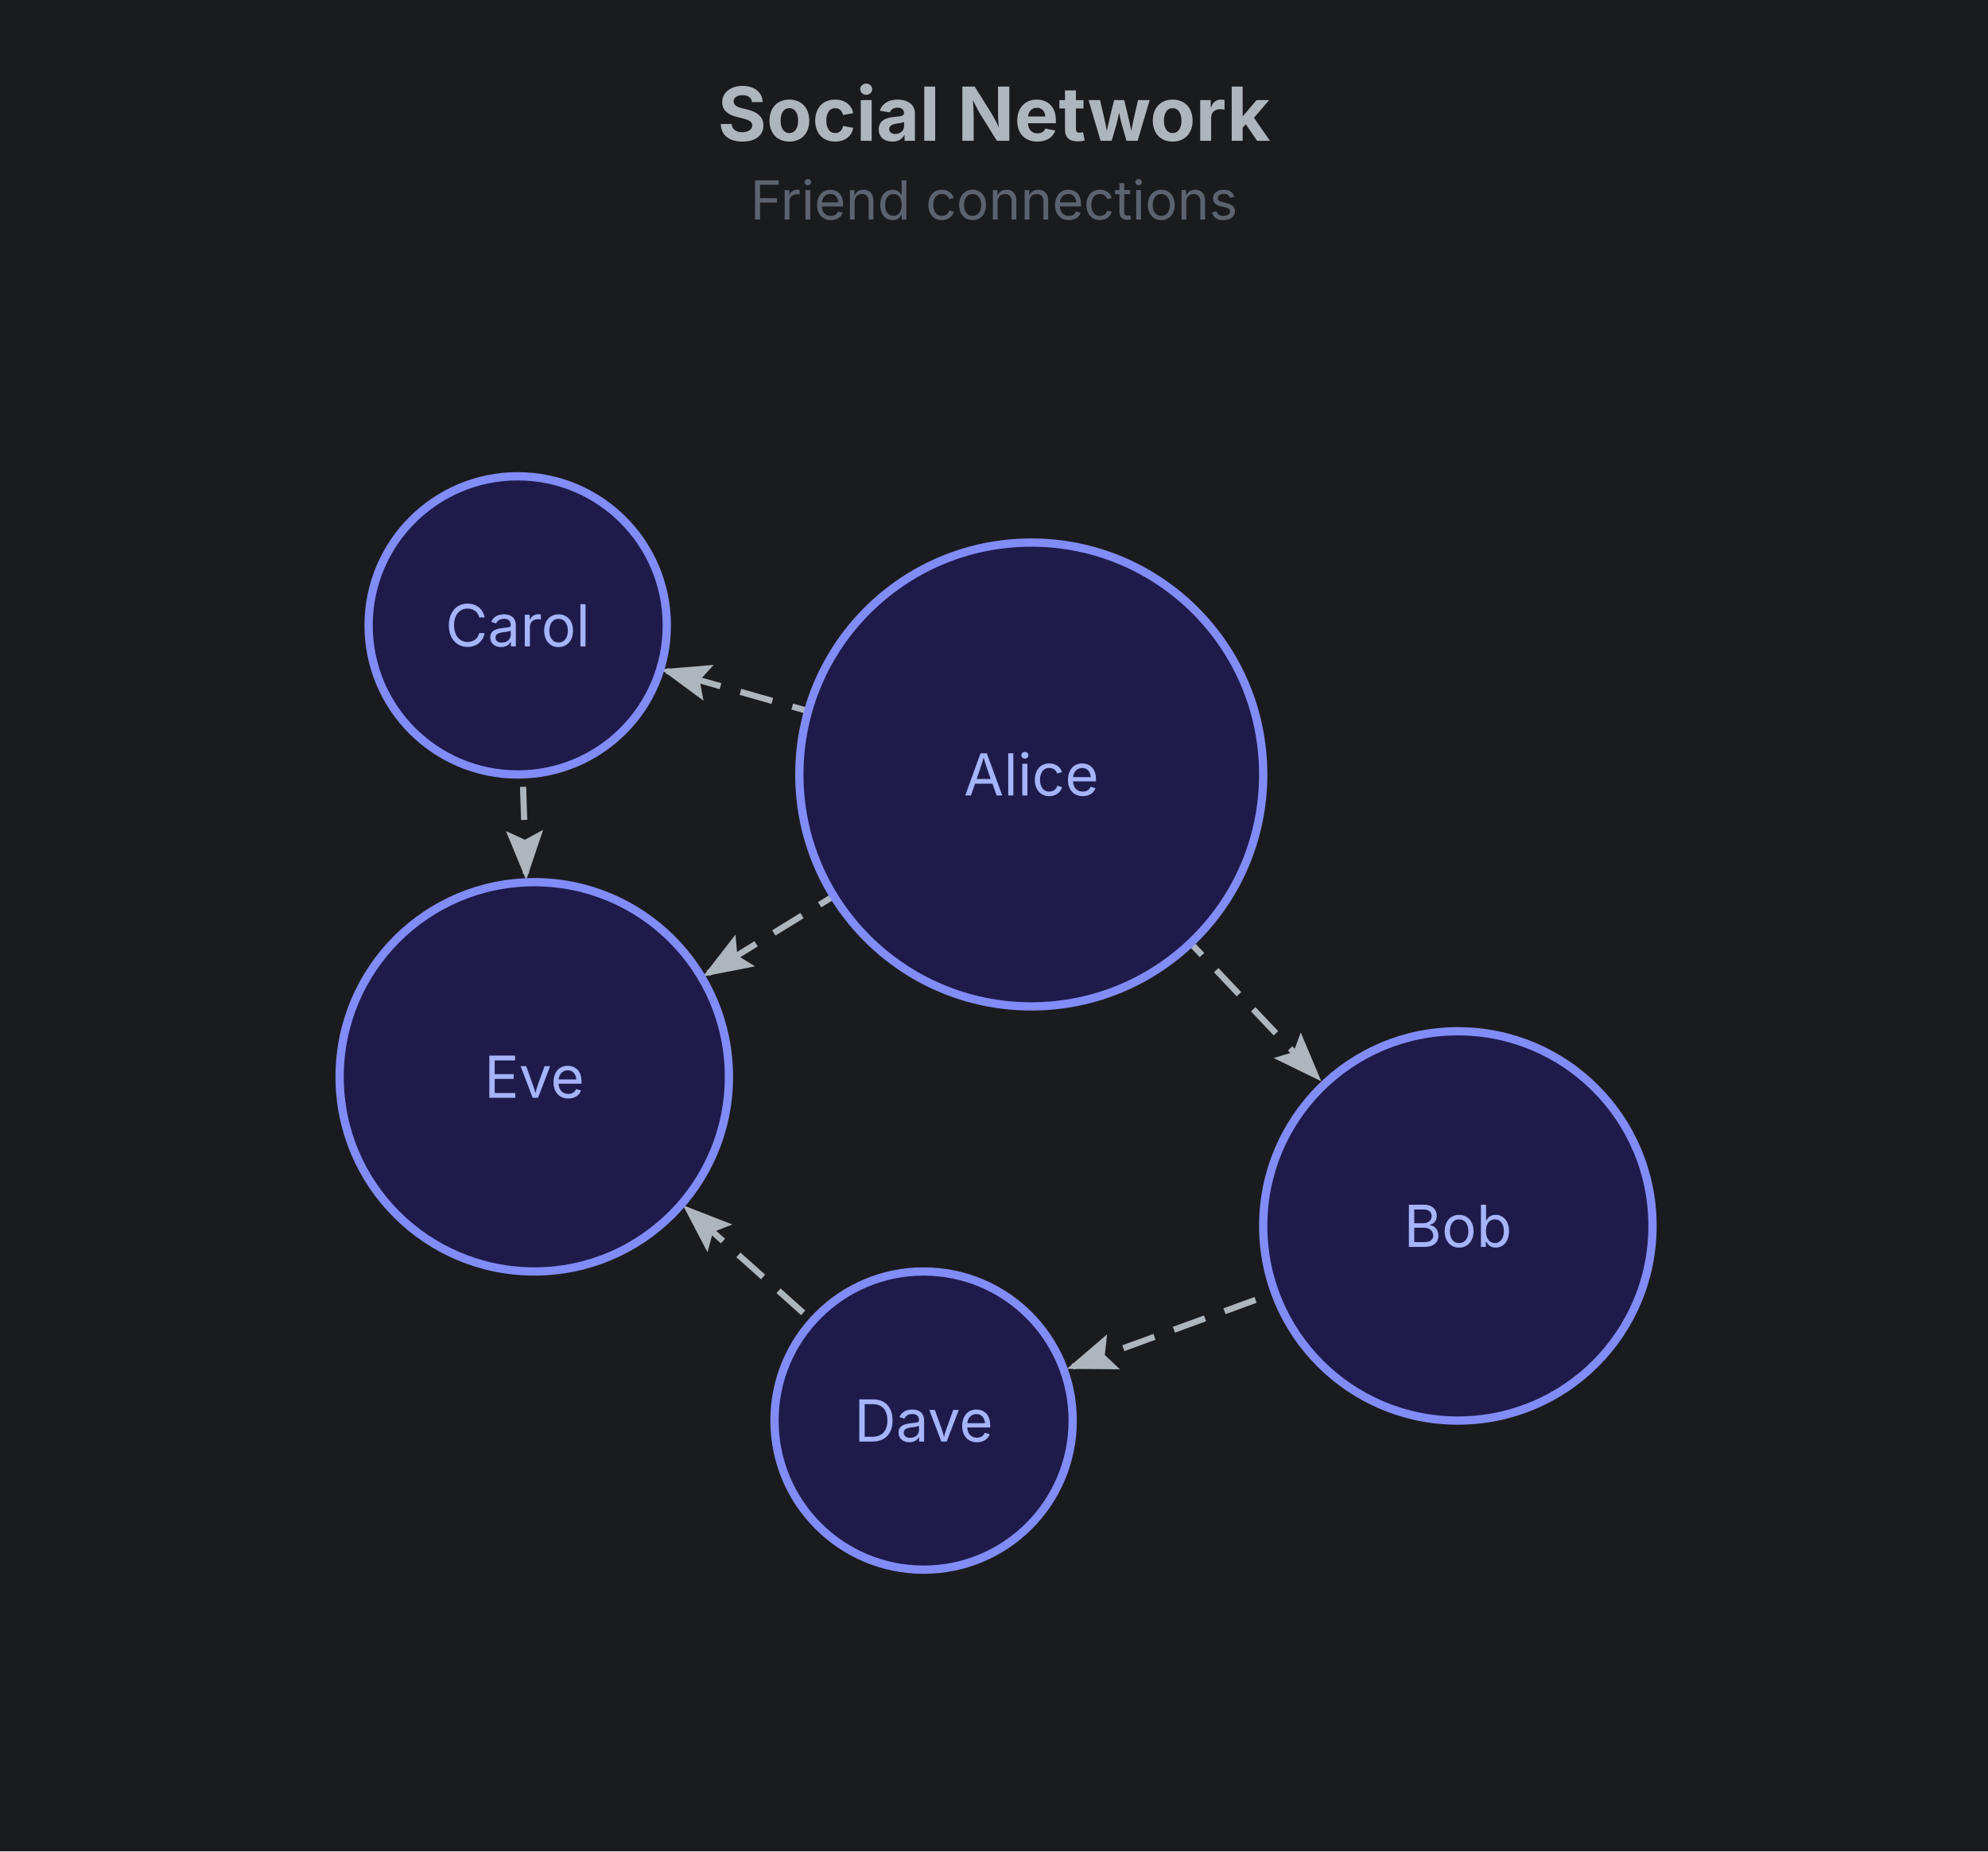
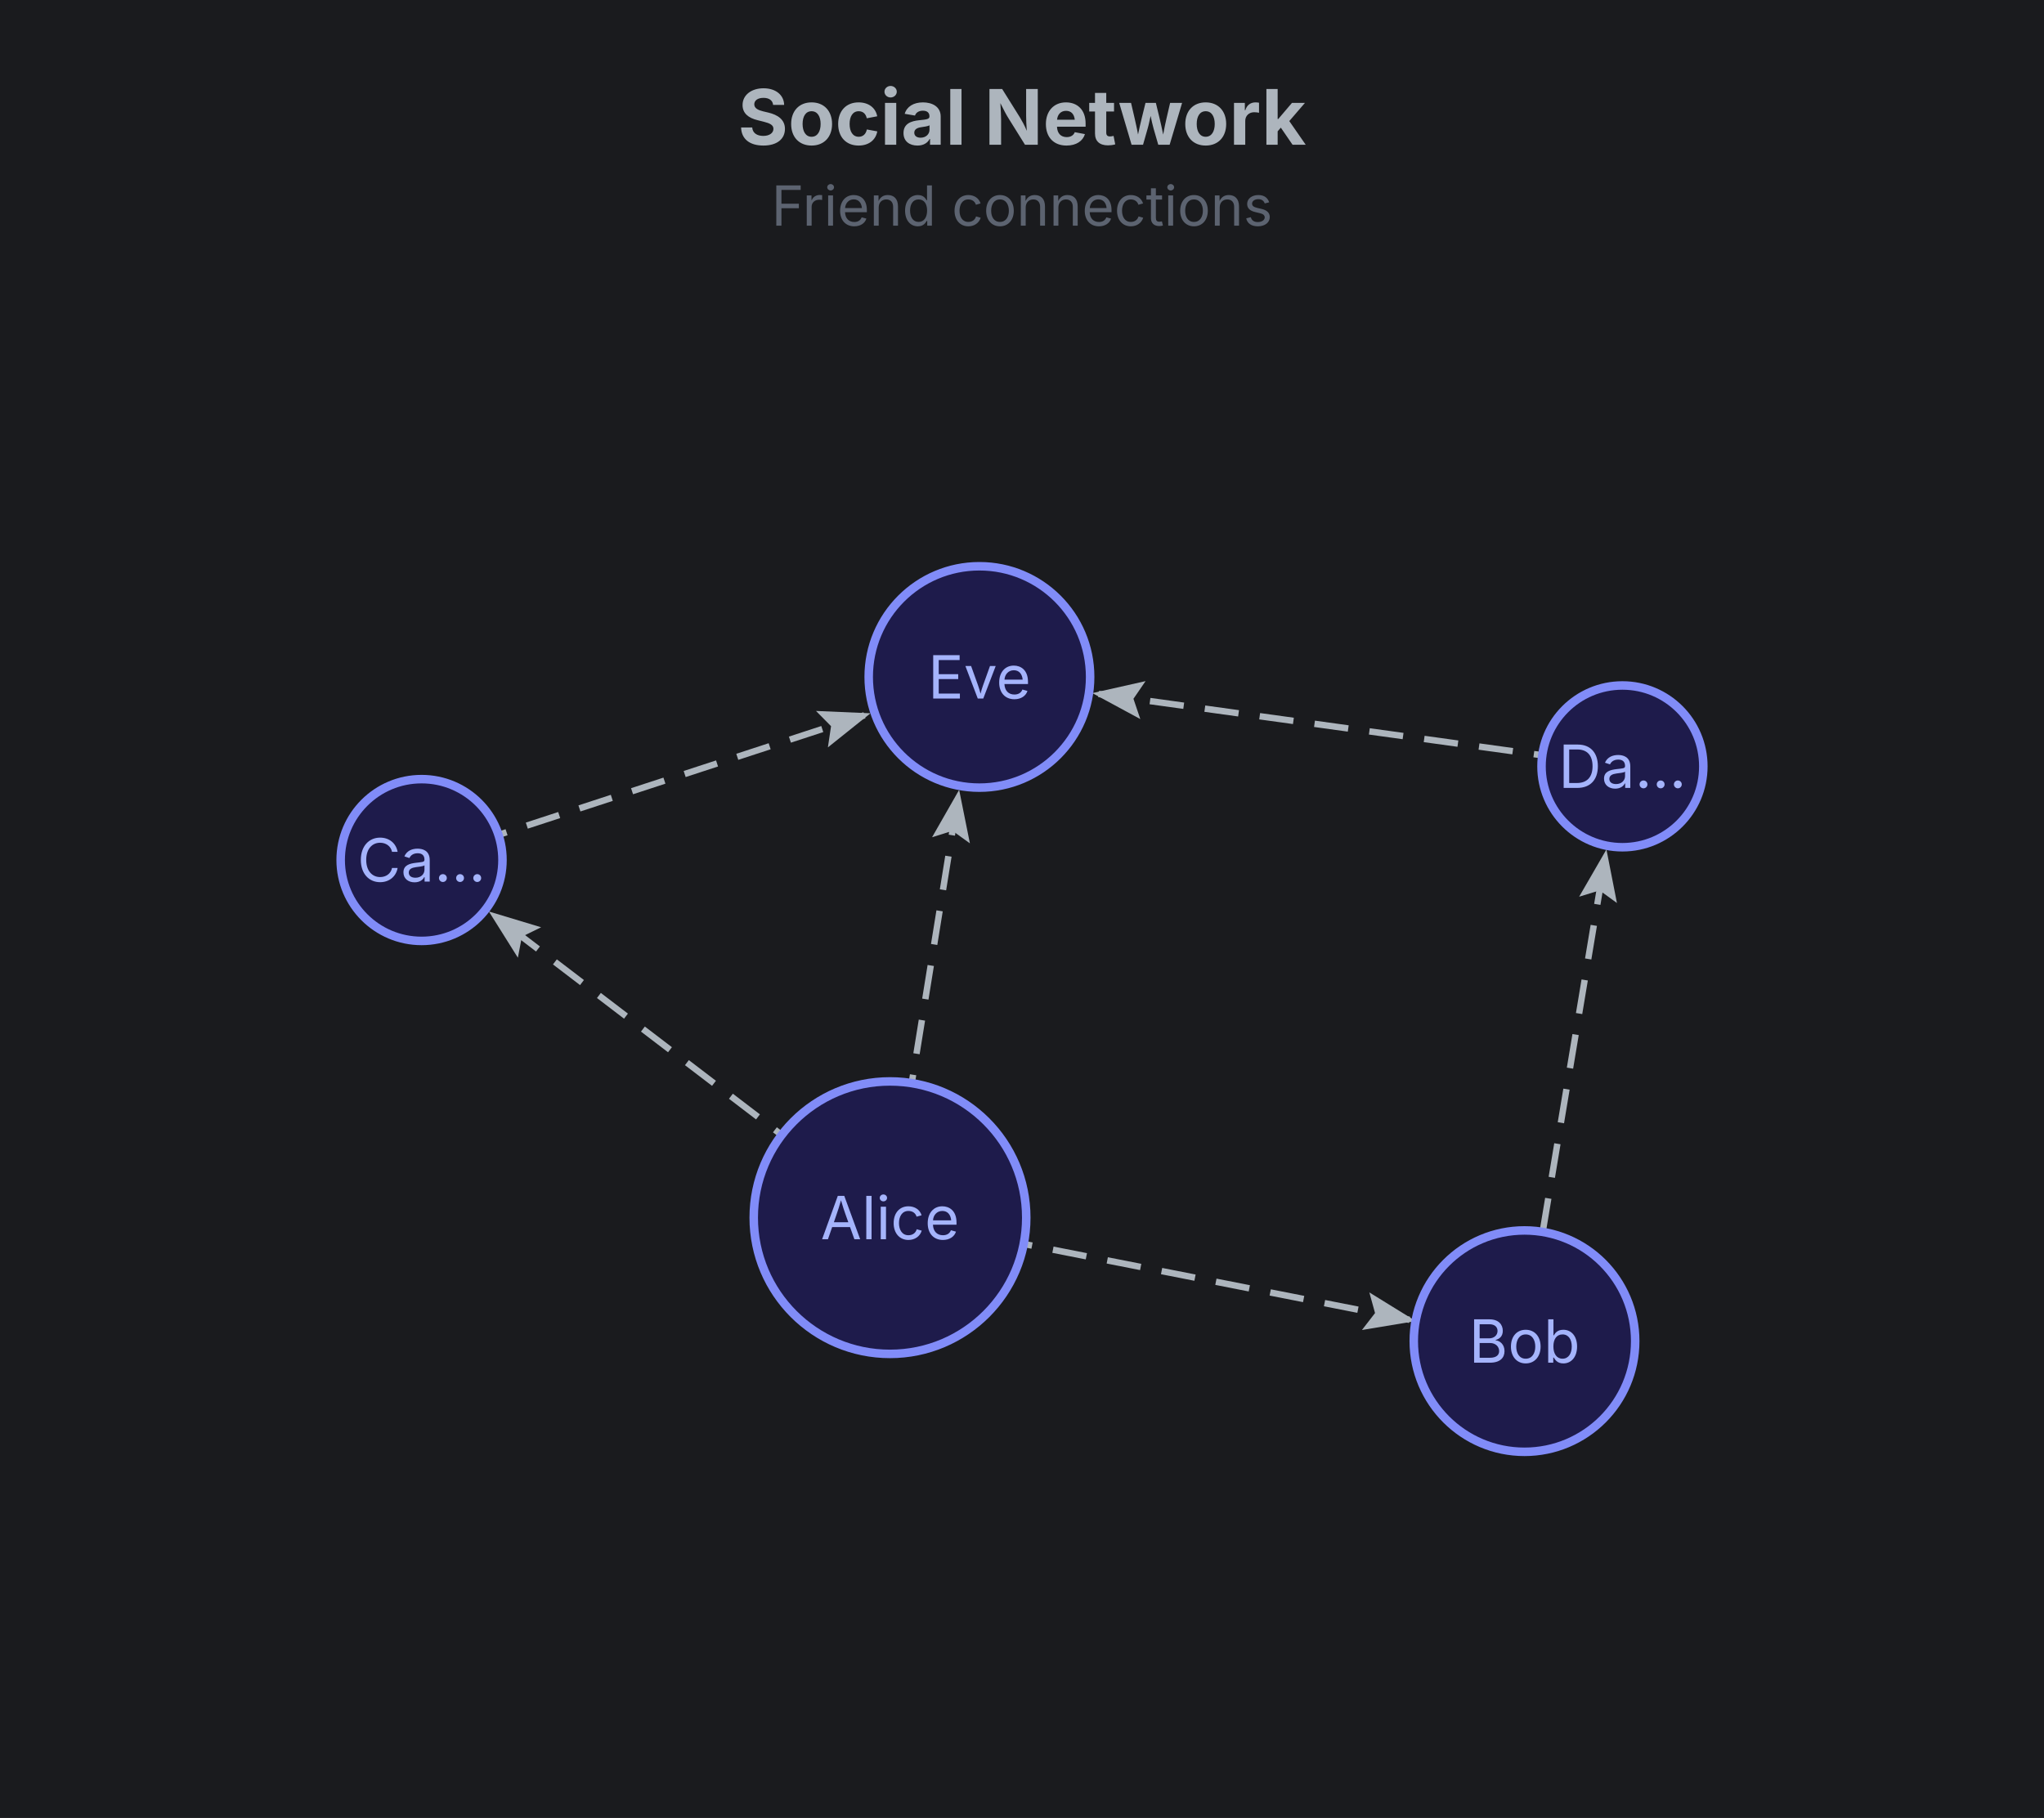
- <svg xmlns="http://www.w3.org/2000/svg" width="480" height="447" viewBox="0 0 480 447">
+ <svg xmlns="http://www.w3.org/2000/svg" width="480" height="427" viewBox="0 0 480 427">
  <rect width="100%" height="100%" fill="#1a1b1e" />
  <text x="240" y="34" text-anchor="middle" font-family="Inter, system-ui, -apple-system, sans-serif" font-size="18" font-weight="700" fill="#adb5bd">Social Network</text>
  <text x="240" y="53" text-anchor="middle" font-family="Inter, system-ui, -apple-system, sans-serif" font-size="13" fill="#5c6370">Friend connections</text>
  <g class="network-diagram" transform="translate(0,67)">
    <defs>
      <marker id="net-1-arr" markerWidth="8" markerHeight="6" refX="7" refY="3" orient="auto" markerUnits="strokeWidth">
        <polygon points="0 0, 8 3, 0 6, 1.5 3" fill="#adb5bd" />
      </marker>
      <style>.net-1-edge{stroke-dasharray:8 5;animation:net-1-dash 1.2s linear infinite;}@keyframes net-1-dash{to{stroke-dashoffset:-26;}}</style>
    </defs>
-     <line x1="249" y1="120" x2="318" y2="193" stroke="#adb5bd" stroke-width="1.5" marker-end="url(#net-1-arr)" class="net-1-edge" />
-     <line x1="249" y1="120" x2="161" y2="95" stroke="#adb5bd" stroke-width="1.5" marker-end="url(#net-1-arr)" class="net-1-edge" />
-     <line x1="352" y1="229" x2="259" y2="263" stroke="#adb5bd" stroke-width="1.5" marker-end="url(#net-1-arr)" class="net-1-edge" />
-     <line x1="125" y1="84" x2="127" y2="144" stroke="#adb5bd" stroke-width="1.5" marker-end="url(#net-1-arr)" class="net-1-edge" />
-     <line x1="223" y1="276" x2="166" y2="225" stroke="#adb5bd" stroke-width="1.5" marker-end="url(#net-1-arr)" class="net-1-edge" />
-     <line x1="249" y1="120" x2="171" y2="168" stroke="#adb5bd" stroke-width="1.5" marker-end="url(#net-1-arr)" class="net-1-edge" />
-     <circle cx="249" cy="120" r="56" fill="#1e1b4b" stroke="#818cf8" stroke-width="2" />
-     <text x="249" y="120" text-anchor="middle" dominant-baseline="middle" font-family="Inter, system-ui, -apple-system, sans-serif" font-size="14" fill="#a5b4fc">Alice</text>
-     <circle cx="352" cy="229" r="47" fill="#1e1b4b" stroke="#818cf8" stroke-width="2" />
-     <text x="352" y="229" text-anchor="middle" dominant-baseline="middle" font-family="Inter, system-ui, -apple-system, sans-serif" font-size="14" fill="#a5b4fc">Bob</text>
-     <circle cx="125" cy="84" r="36" fill="#1e1b4b" stroke="#818cf8" stroke-width="2" />
-     <text x="125" y="84" text-anchor="middle" dominant-baseline="middle" font-family="Inter, system-ui, -apple-system, sans-serif" font-size="14" fill="#a5b4fc">Carol</text>
-     <circle cx="223" cy="276" r="36" fill="#1e1b4b" stroke="#818cf8" stroke-width="2" />
-     <text x="223" y="276" text-anchor="middle" dominant-baseline="middle" font-family="Inter, system-ui, -apple-system, sans-serif" font-size="14" fill="#a5b4fc">Dave</text>
-     <circle cx="129" cy="193" r="47" fill="#1e1b4b" stroke="#818cf8" stroke-width="2" />
-     <text x="129" y="193" text-anchor="middle" dominant-baseline="middle" font-family="Inter, system-ui, -apple-system, sans-serif" font-size="14" fill="#a5b4fc">Eve</text>
+     <line x1="209" y1="219" x2="331" y2="243" stroke="#adb5bd" stroke-width="1.5" marker-end="url(#net-1-arr)" class="net-1-edge" />
+     <line x1="209" y1="219" x2="116" y2="148" stroke="#adb5bd" stroke-width="1.5" marker-end="url(#net-1-arr)" class="net-1-edge" />
+     <line x1="358" y1="248" x2="377" y2="134" stroke="#adb5bd" stroke-width="1.5" marker-end="url(#net-1-arr)" class="net-1-edge" />
+     <line x1="99" y1="135" x2="203" y2="101" stroke="#adb5bd" stroke-width="1.5" marker-end="url(#net-1-arr)" class="net-1-edge" />
+     <line x1="381" y1="113" x2="258" y2="96" stroke="#adb5bd" stroke-width="1.5" marker-end="url(#net-1-arr)" class="net-1-edge" />
+     <line x1="209" y1="219" x2="225" y2="120" stroke="#adb5bd" stroke-width="1.5" marker-end="url(#net-1-arr)" class="net-1-edge" />
+     <circle cx="209" cy="219" r="32" fill="#1e1b4b" stroke="#818cf8" stroke-width="2" />
+     <text x="209" y="219" text-anchor="middle" dominant-baseline="middle" font-family="Inter, system-ui, -apple-system, sans-serif" font-size="14" fill="#a5b4fc">Alice</text>
+     <circle cx="358" cy="248" r="26" fill="#1e1b4b" stroke="#818cf8" stroke-width="2" />
+     <text x="358" y="248" text-anchor="middle" dominant-baseline="middle" font-family="Inter, system-ui, -apple-system, sans-serif" font-size="14" fill="#a5b4fc">Bob</text>
+     <circle cx="99" cy="135" r="19" fill="#1e1b4b" stroke="#818cf8" stroke-width="2" />
+     <text x="99" y="135" text-anchor="middle" dominant-baseline="middle" font-family="Inter, system-ui, -apple-system, sans-serif" font-size="14" fill="#a5b4fc">Ca…</text>
+     <circle cx="381" cy="113" r="19" fill="#1e1b4b" stroke="#818cf8" stroke-width="2" />
+     <text x="381" y="113" text-anchor="middle" dominant-baseline="middle" font-family="Inter, system-ui, -apple-system, sans-serif" font-size="14" fill="#a5b4fc">Da…</text>
+     <circle cx="230" cy="92" r="26" fill="#1e1b4b" stroke="#818cf8" stroke-width="2" />
+     <text x="230" y="92" text-anchor="middle" dominant-baseline="middle" font-family="Inter, system-ui, -apple-system, sans-serif" font-size="14" fill="#a5b4fc">Eve</text>
  </g>
</svg>
